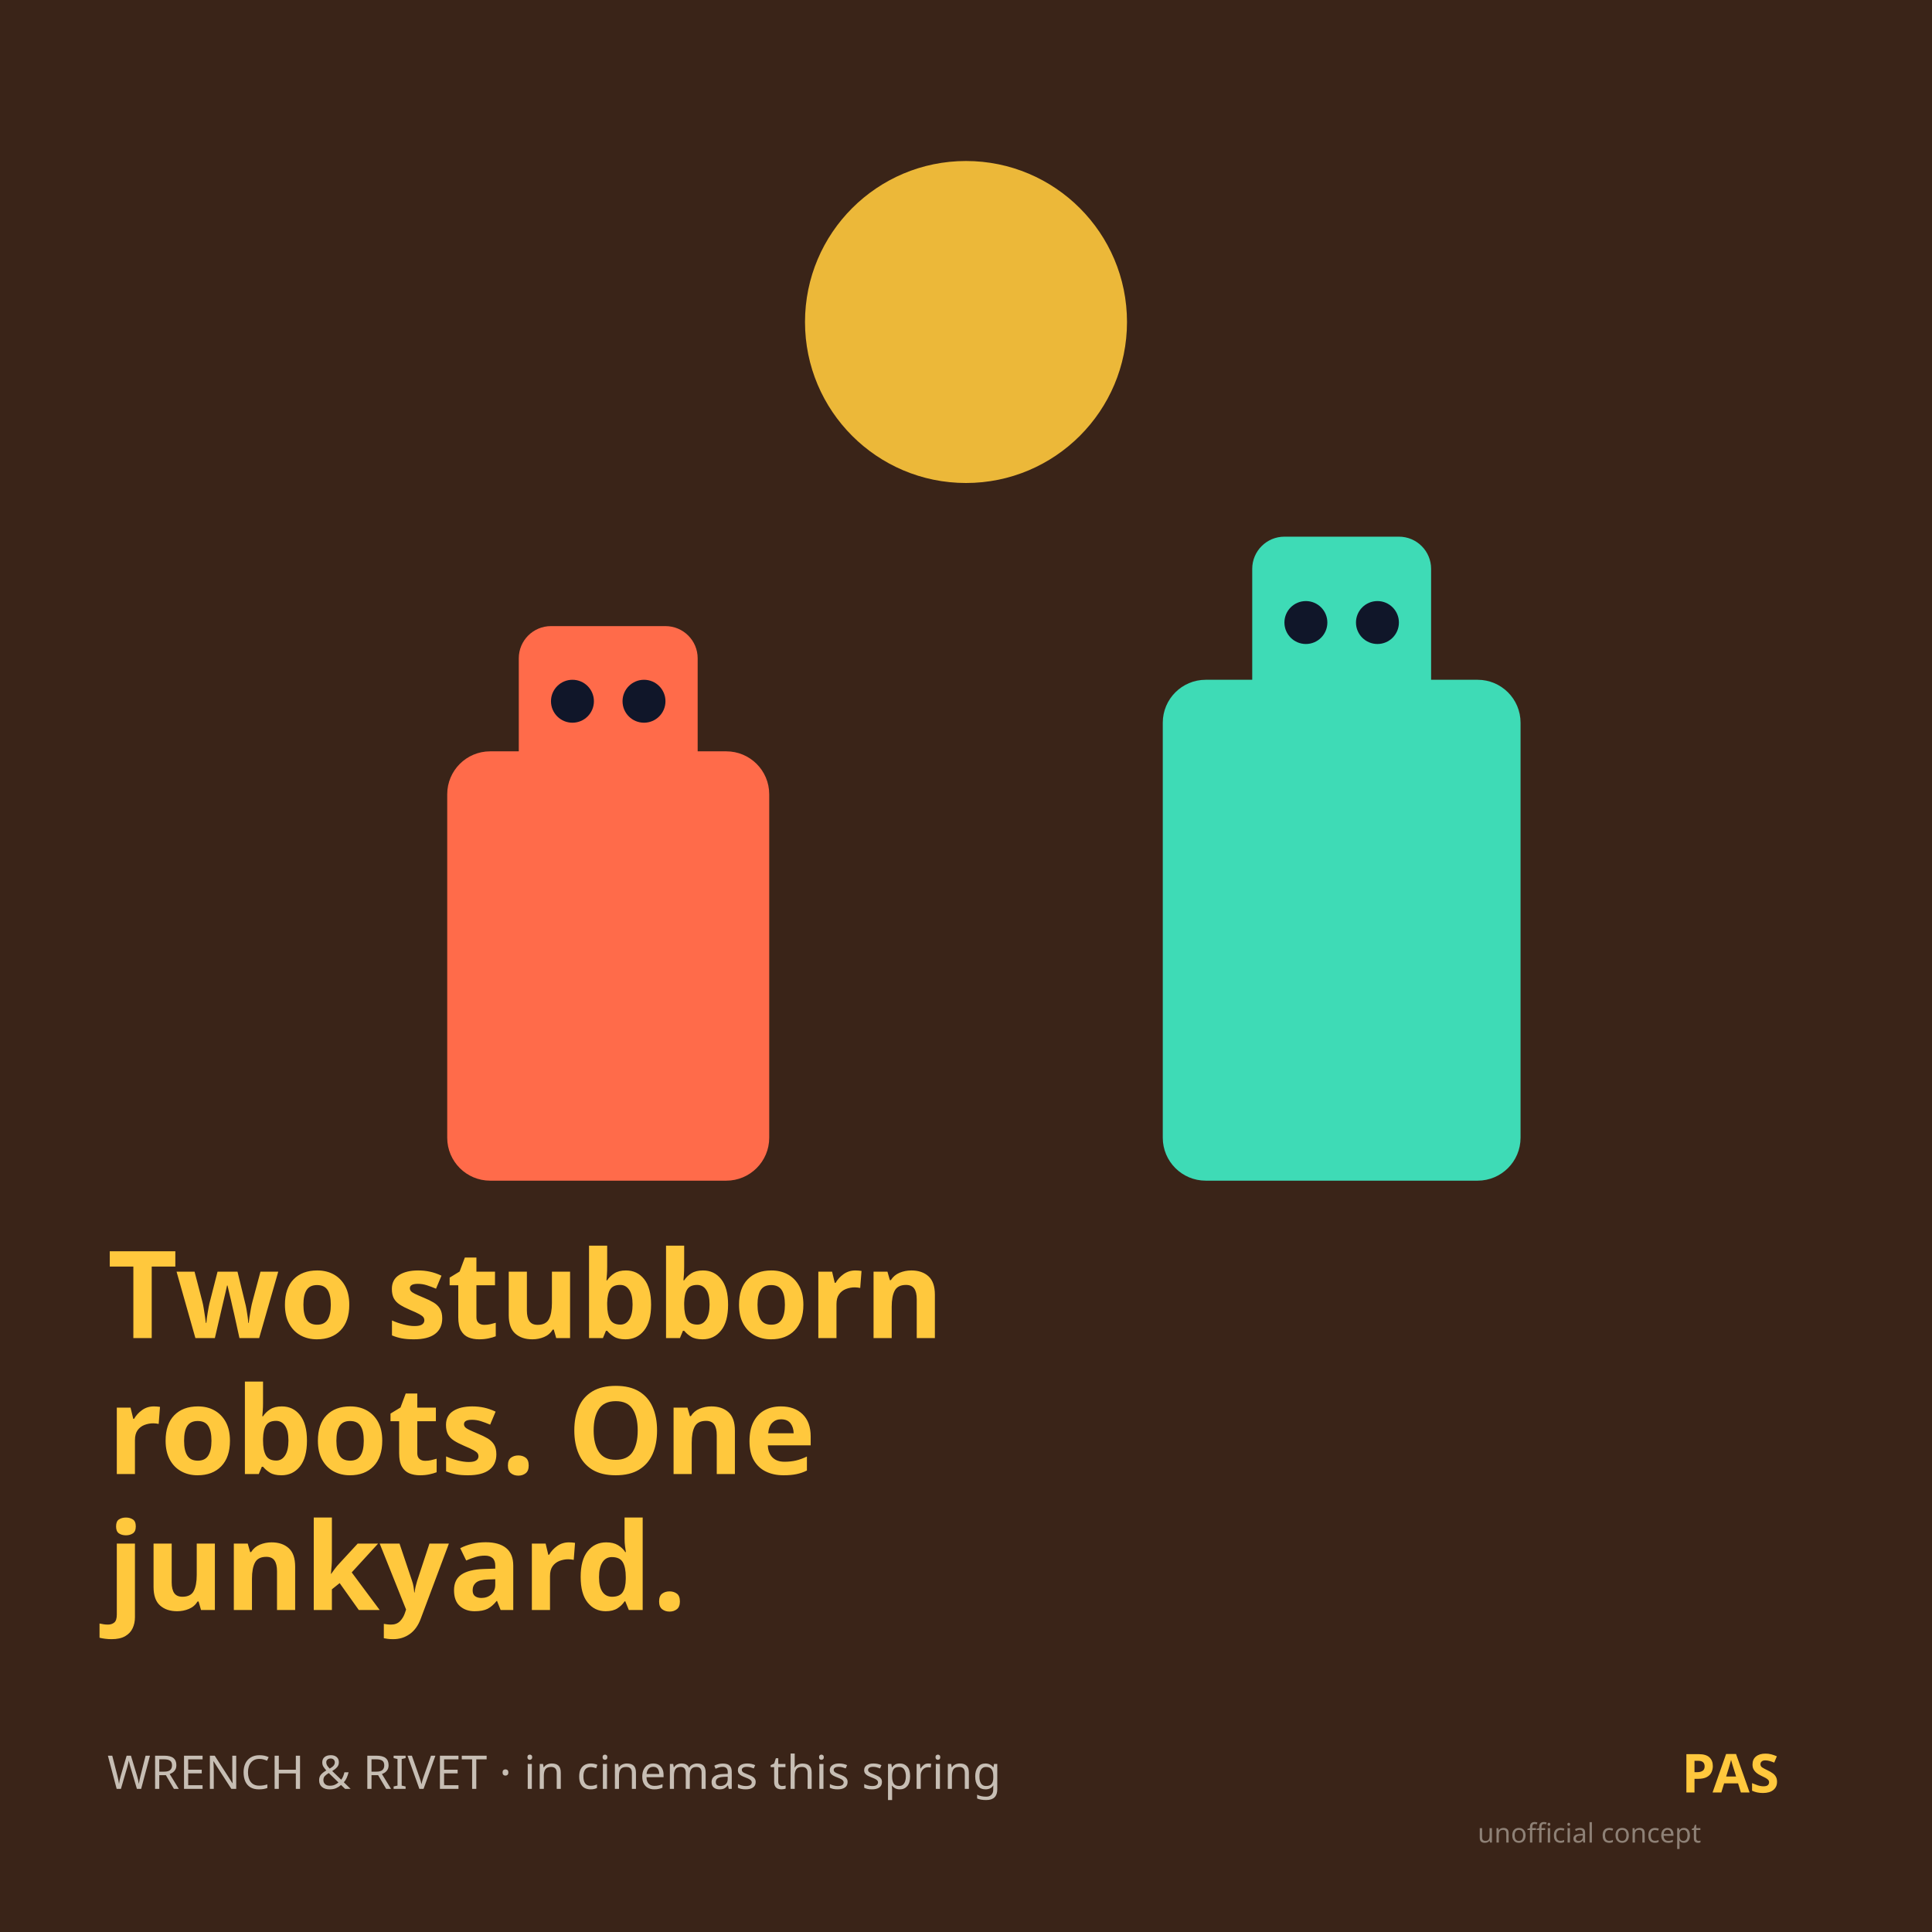
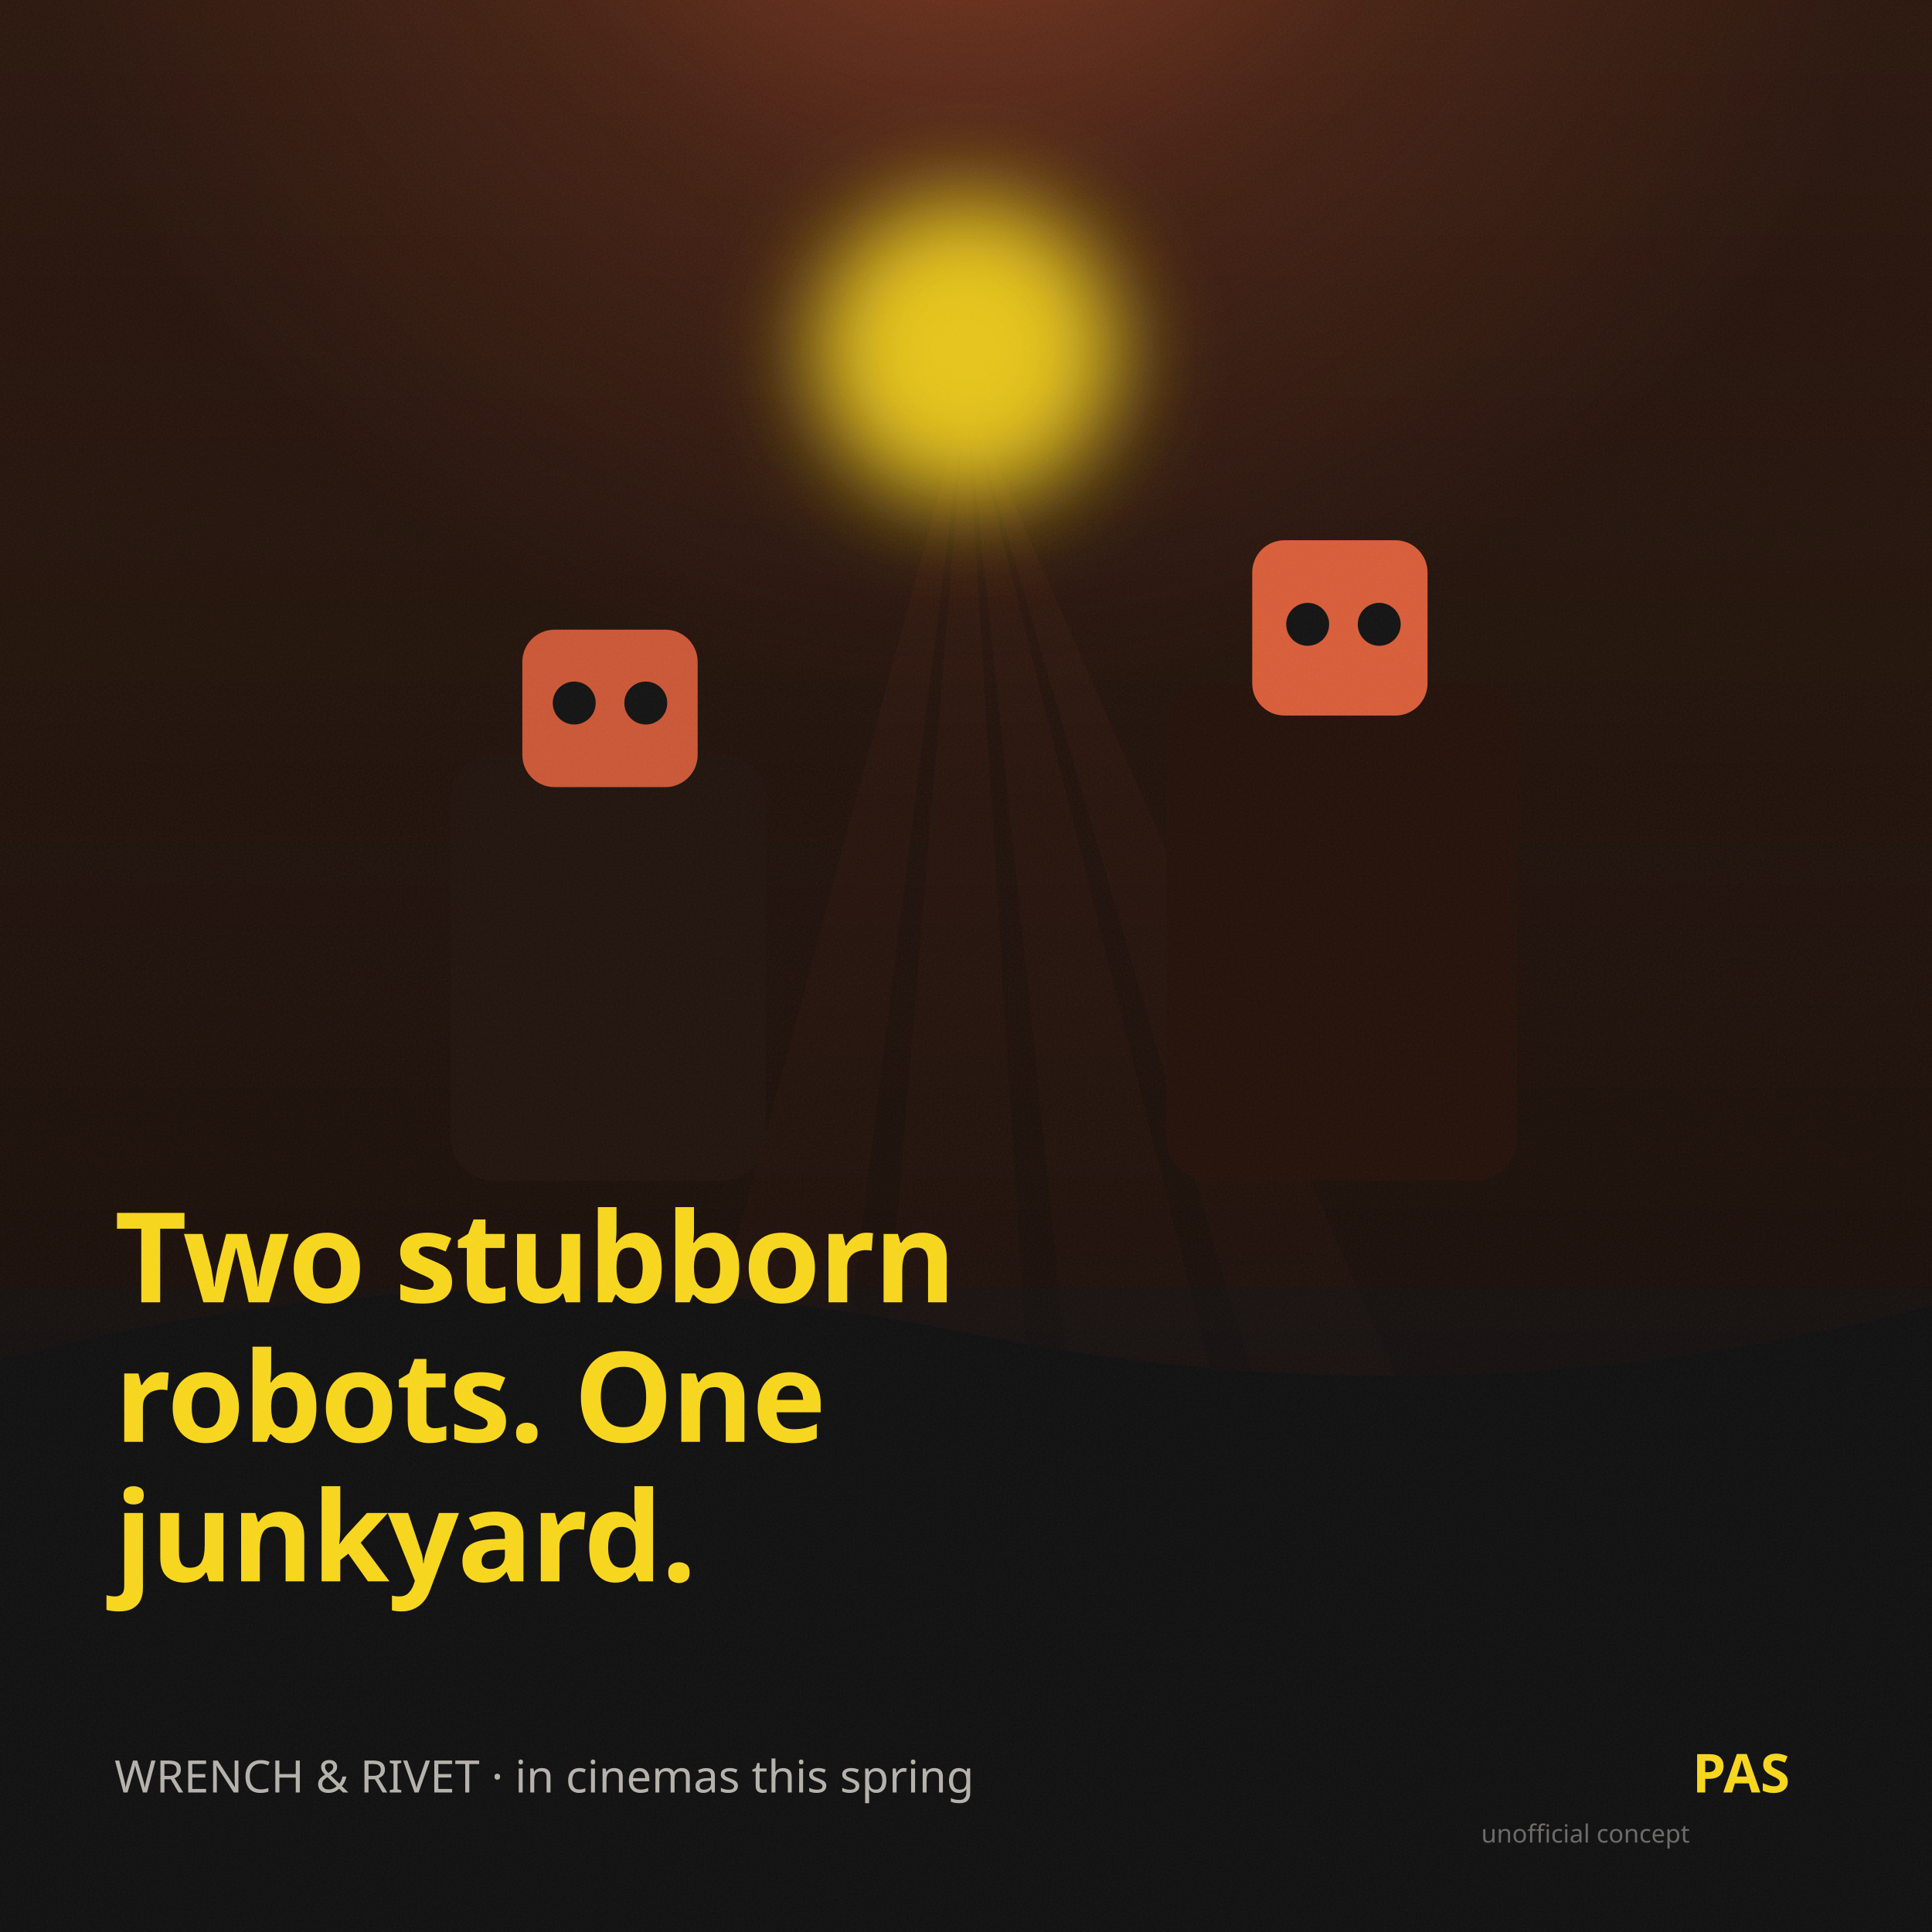
- <svg xmlns="http://www.w3.org/2000/svg" viewBox="0 0 1080 1080" font-family="Fredoka, Trebuchet MS, sans-serif">
-   <rect width="1080" height="1080" fill="#3A2418" />
-   <rect x="250" y="420" width="180" height="240" rx="24" fill="#FF6B4A" />
-   <rect x="290" y="350" width="100" height="90" rx="18" fill="#FF6B4A" />
-   <circle cx="320" cy="392" r="12" fill="#101629" />
-   <circle cx="360" cy="392" r="12" fill="#101629" />
-   <rect x="650" y="380" width="200" height="280" rx="24" fill="#3EDBB6" />
-   <rect x="700" y="300" width="100" height="100" rx="18" fill="#3EDBB6" />
-   <circle cx="730" cy="348" r="12" fill="#101629" />
-   <circle cx="770" cy="348" r="12" fill="#101629" />
-   <circle cx="540" cy="180" r="90" fill="#FFC83D" opacity="0.9" />
-   <text x="60" y="748" font-size="68" font-weight="700" fill="#FFC83D">
-     <tspan x="60" dy="0">Two stubborn</tspan>
-     <tspan x="60" dy="76">robots. One</tspan>
-     <tspan x="60" dy="76">junkyard.</tspan>
+ <svg xmlns="http://www.w3.org/2000/svg" viewBox="0 0 1080 1080" font-family="Nunito, Trebuchet MS, sans-serif">
+   <defs>
+     <linearGradient id="atmos" x1="0" y1="0" x2="0" y2="1">
+       <stop offset="0" stop-color="#2A160C" />
+       <stop offset="1" stop-color="#120A07" />
+     </linearGradient>
+     <radialGradient id="key" cx="0.5" cy="0.204" r="0.62">
+       <stop offset="0" stop-color="#D95D39" stop-opacity="0.55" />
+       <stop offset="0.35" stop-color="#D95D39" stop-opacity="0.16" />
+       <stop offset="0.7" stop-color="#D95D39" stop-opacity="0" />
+     </radialGradient>
+     <linearGradient id="ray" x1="0" y1="0" x2="0" y2="1">
+       <stop offset="0" stop-color="#D95D39" stop-opacity="0.5" />
+       <stop offset="1" stop-color="#D95D39" stop-opacity="0" />
+     </linearGradient>
+     <filter id="grain">
+       <feTurbulence type="fractalNoise" baseFrequency="0.9" numOctaves="2" stitchTiles="stitch" />
+       <feColorMatrix type="saturate" values="0" />
+     </filter>
+     <filter id="soft" x="-40%" y="-40%" width="180%" height="180%">
+       <feGaussianBlur stdDeviation="26" />
+     </filter>
+   </defs>
+   <rect width="1080" height="1080" fill="url(#atmos)" />
+   <ellipse cx="540" cy="220" rx="620" ry="620" fill="url(#key)" />
+   <g opacity="0.10">
+     <polygon points="540,220 280,1180 420,1180" fill="url(#ray)" />
+     <polygon points="540,220 460,1180 600,1180" fill="url(#ray)" />
+     <polygon points="540,220 640,1180 780,1180" fill="url(#ray)" />
+     <polygon points="540,220 820,1180 960,1180" fill="url(#ray)" />
+   </g>
+   <path d="M0 760 Q 270 690 540 745 T 1080 730 L1080 1080 L0 1080 Z" fill="#0B0B0E" />
+   <rect x="252" y="422" width="176" height="238" rx="24" fill="#20130C" />
+   <rect x="292" y="352" width="98" height="88" rx="18" fill="#D95D39" opacity="0.92" />
+   <circle cx="321" cy="393" r="12" fill="#121212" />
+   <circle cx="361" cy="393" r="12" fill="#121212" />
+   <rect x="652" y="382" width="196" height="278" rx="24" fill="#241009" />
+   <rect x="700" y="302" width="98" height="98" rx="18" fill="#D95D39" />
+   <circle cx="731" cy="349" r="12" fill="#121212" />
+   <circle cx="771" cy="349" r="12" fill="#121212" />
+   <circle cx="540" cy="196" r="86" fill="#F9D71C" opacity="0.9" filter="url(#soft)" />
+   <rect x="0" y="720" width="1080" height="360" fill="#121212" opacity="0.55" />
+   <text x="64" y="728" font-size="70" font-weight="800" letter-spacing="-1" fill="#F9D71C">
+     <tspan x="64" dy="0">Two stubborn</tspan>
+     <tspan x="64" dy="78">robots. One</tspan>
+     <tspan x="64" dy="78">junkyard.</tspan>
  </text>
-   <text x="60" y="1000" font-size="26" fill="#F5F1E8" opacity="0.75">WRENCH &amp; RIVET · in cinemas this spring</text>
-   <text x="940" y="1002" font-size="30" font-weight="700" fill="#FFC83D">PAS</text>
-   <text x="826" y="1030" font-size="15" fill="#F5F1E8" opacity="0.45">unofficial concept</text>
+   <text x="64" y="1002" font-size="25" fill="#F5F1E8" opacity="0.72">WRENCH &amp; RIVET · in cinemas this spring</text>
+   <text x="946" y="1002" font-size="30" font-weight="800" fill="#F9D71C">PAS</text>
+   <text x="828" y="1030" font-size="14" fill="#F5F1E8" opacity="0.4">unofficial concept</text>
+   <rect width="1080" height="1080" filter="url(#grain)" opacity="0.06" />
</svg>
